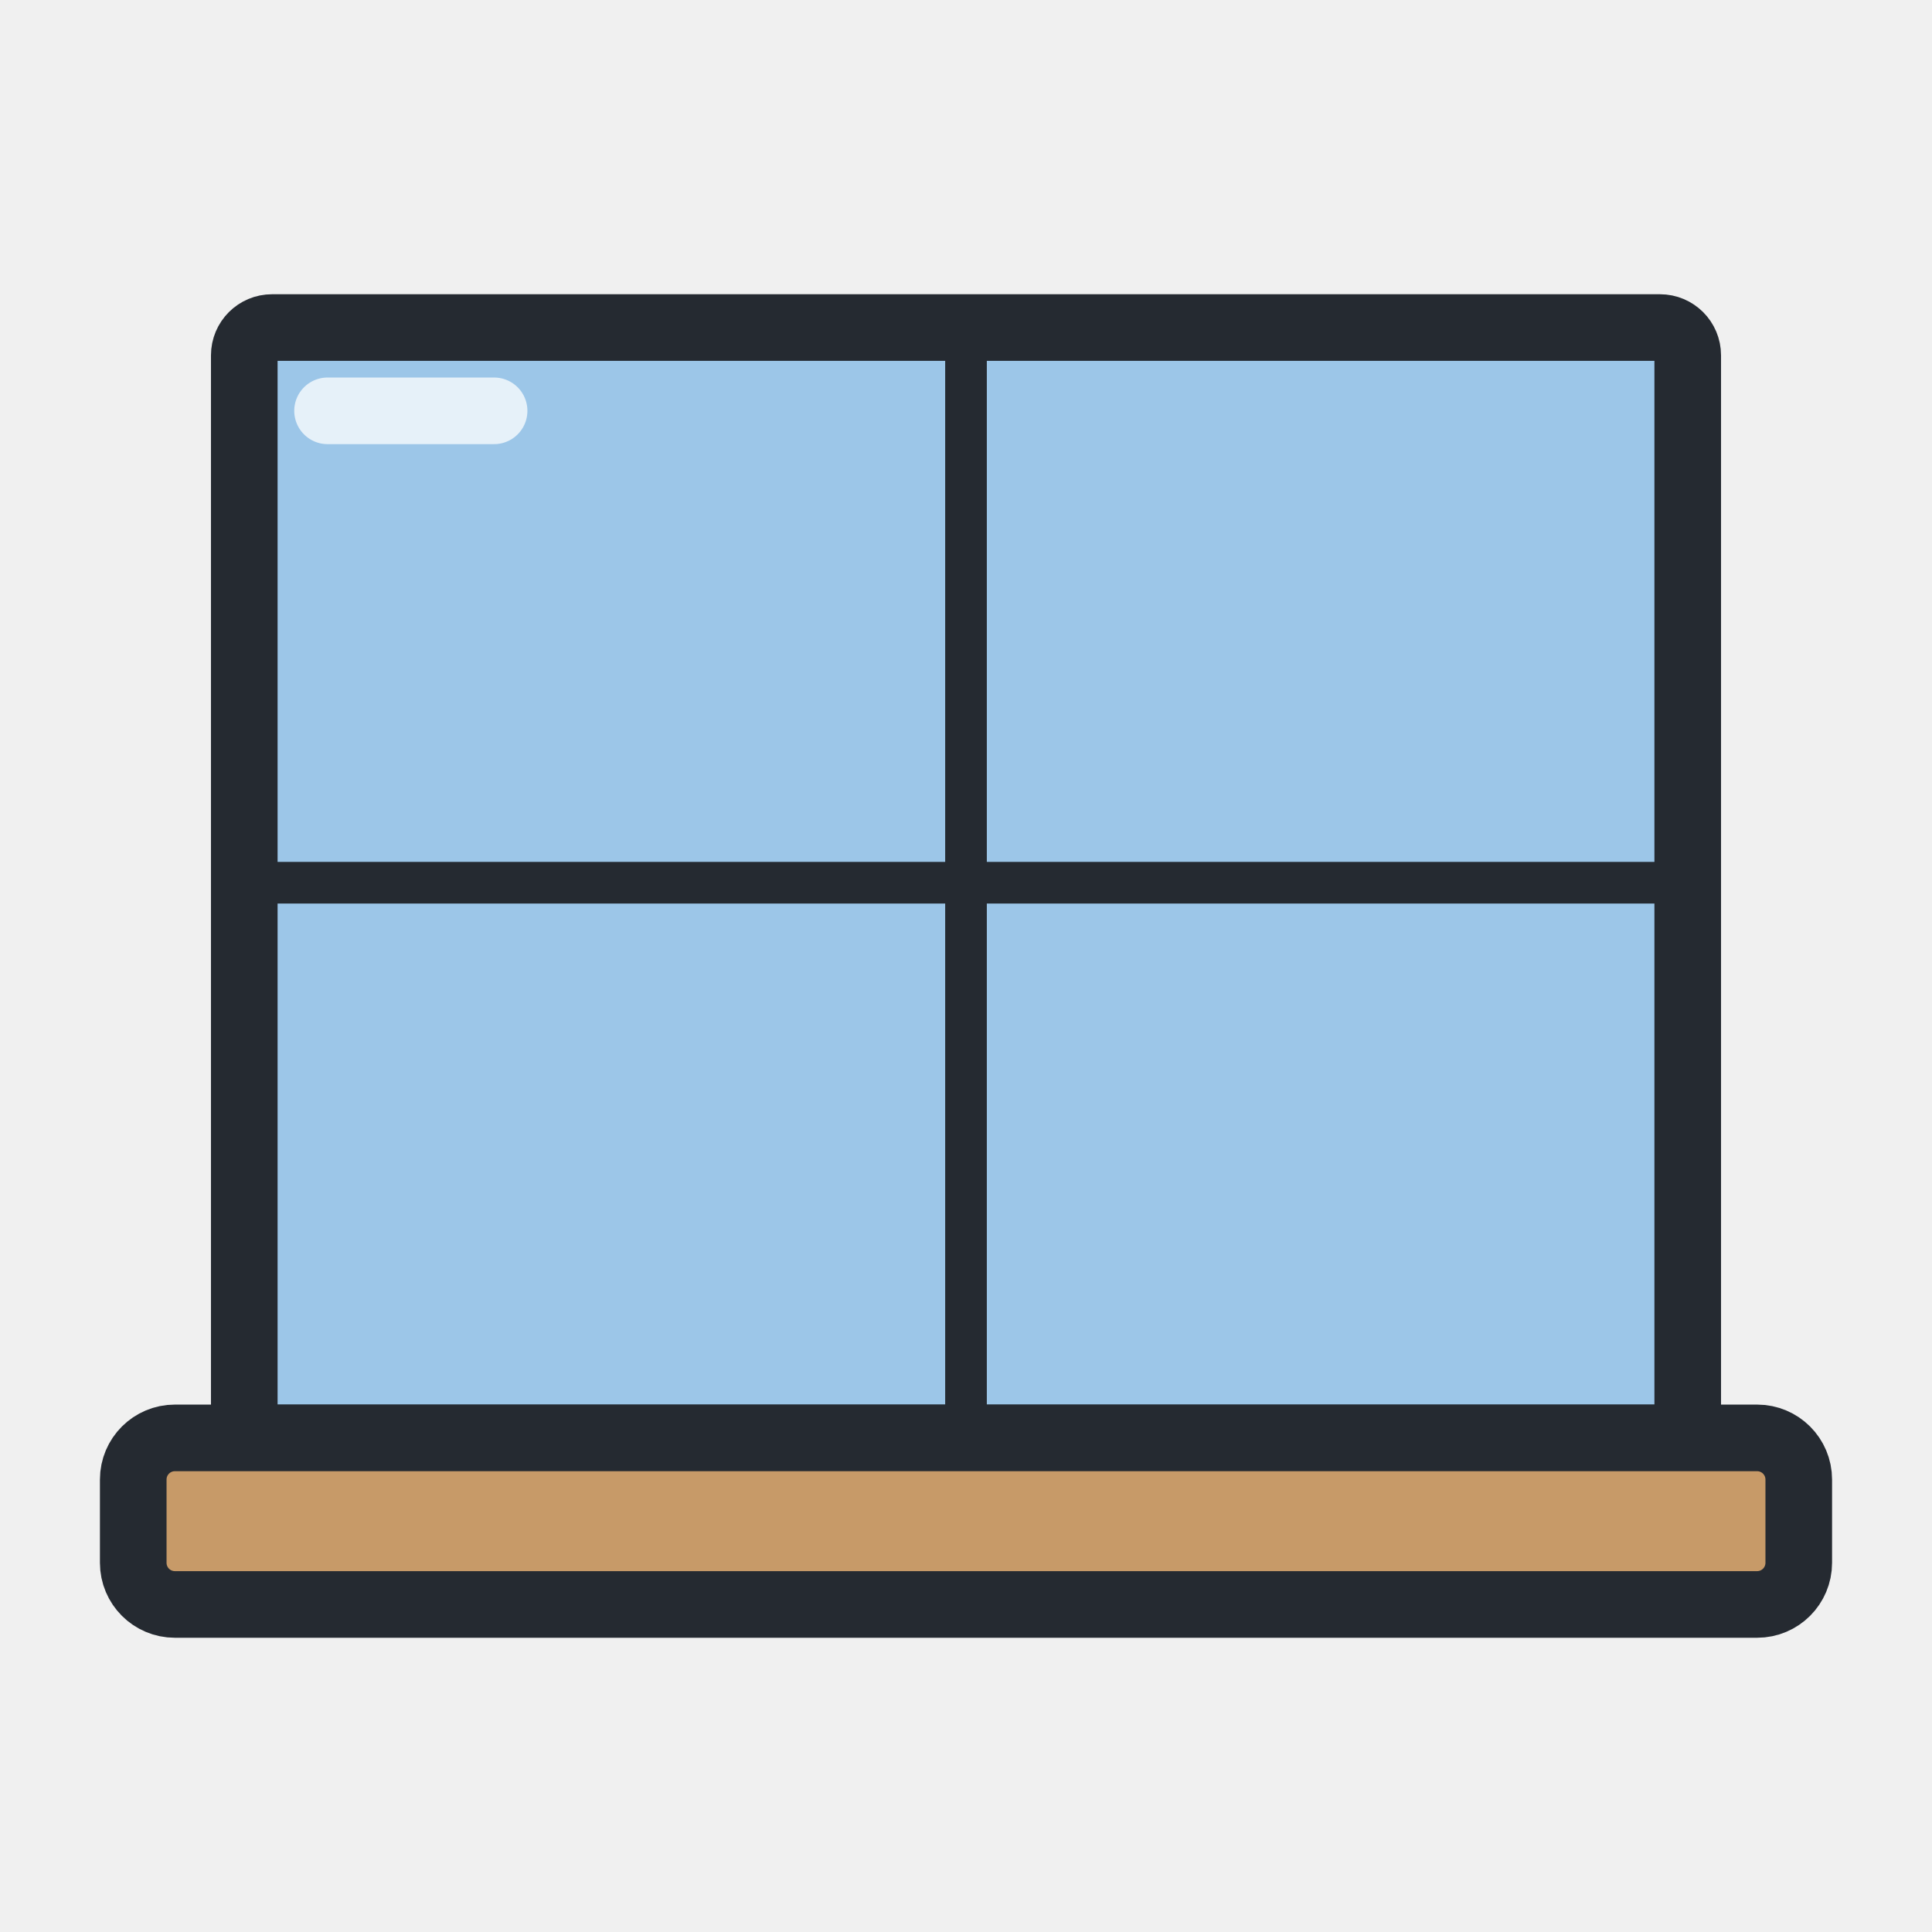
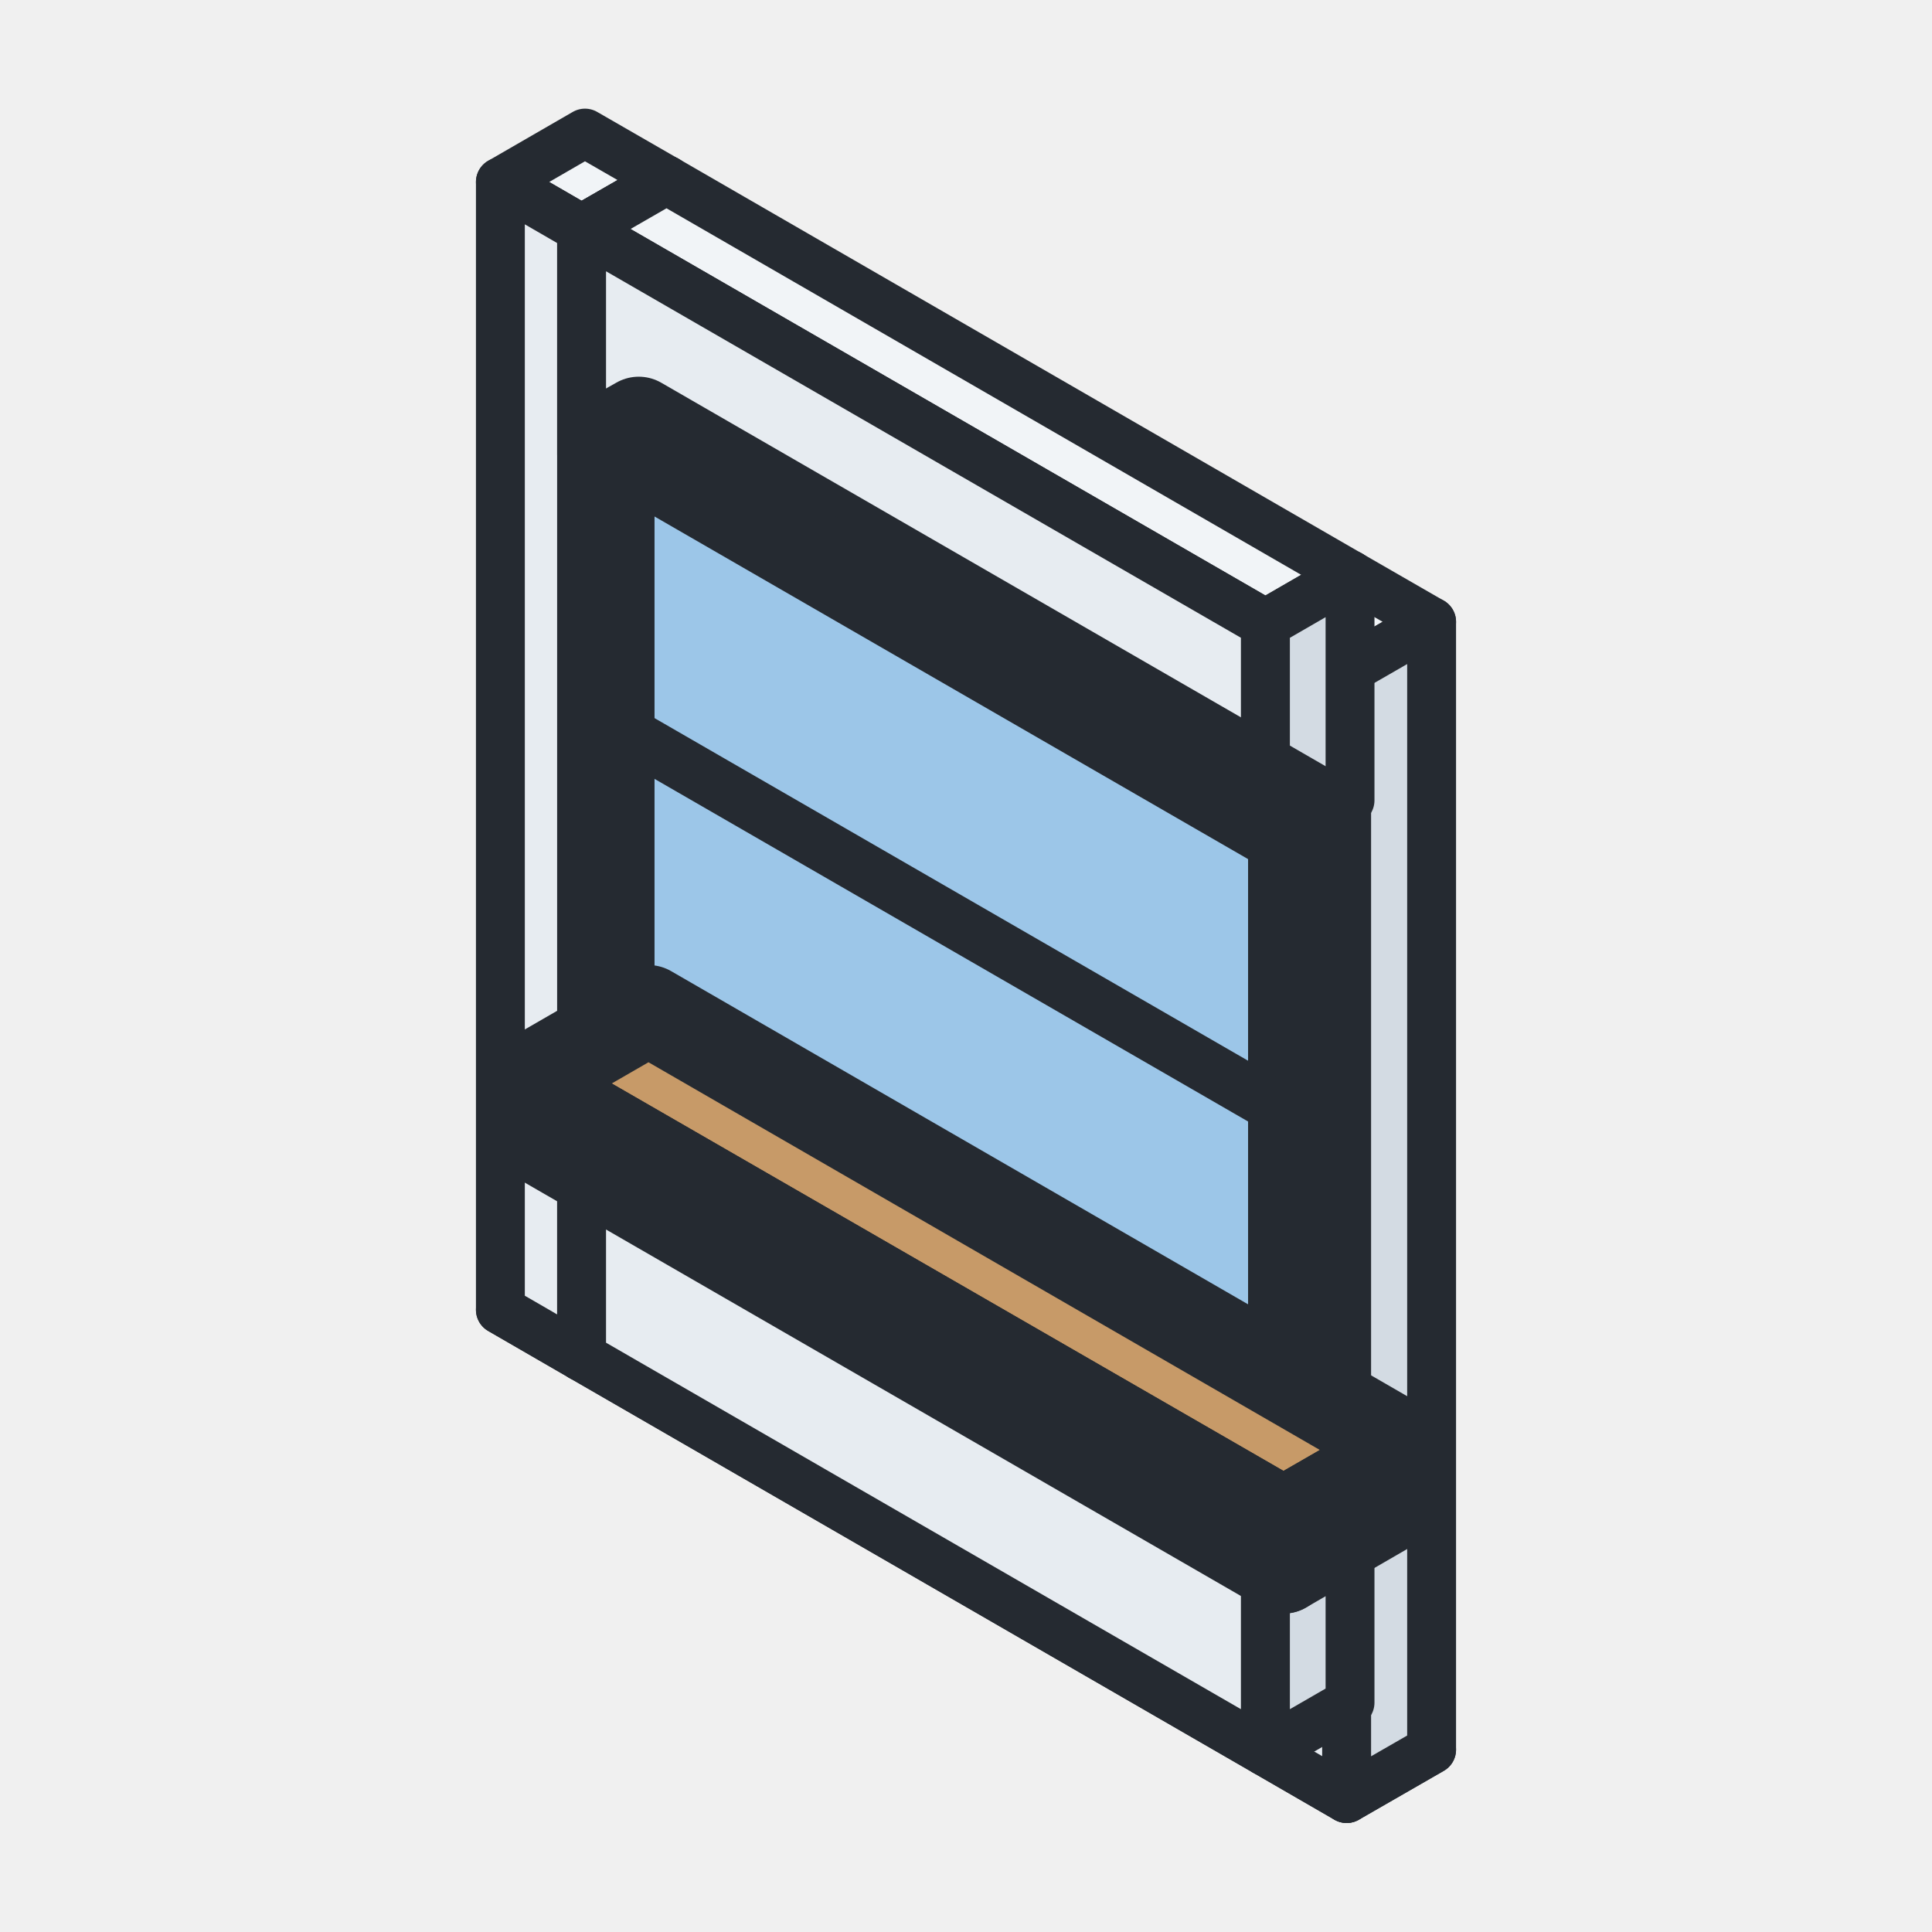
- <svg xmlns="http://www.w3.org/2000/svg" viewBox="-34.80 -31.80 69.60 69.60">
-   <rect x="-26.0" y="-20.0" width="52" height="40" rx="1" fill="#9CC6E8" stroke="#252A31" stroke-width="2.4" />
-   <rect x="-30.0" y="20.0" width="60" height="6" rx="1.5" fill="#C79A68" stroke="#252A31" stroke-width="2.4" />
-   <path d="M -26.0 0 L 26.0 0" stroke="#252A31" stroke-width="1.5" />
-   <path d="M 0 -20.0 L 0 20.0" stroke="#252A31" stroke-width="1.5" />
-   <path d="M -23.0 -17.0 L -17.0 -17.0" stroke="#FFFFFF" stroke-width="2.4" opacity="0.75" stroke-linecap="round" />
+ <svg xmlns="http://www.w3.org/2000/svg" viewBox="-15.56 -33.54 51.39 51.39">
+   <polygon points="0.00,0.00 22.52,13.00 20.26,14.30 -2.25,1.30" fill="#C79A68" stroke="#252A31" stroke-width="1.3" stroke-linejoin="round" />
+   <polygon points="-2.25,-28.70 -0.09,-27.45 2.17,-28.75 0.00,-30.00" fill="#F1F4F7" stroke="#252A31" stroke-width="1.3" stroke-linejoin="round" />
+   <polygon points="-2.25,1.30 -0.09,2.55 -0.09,-27.45 -2.25,-28.70" fill="#E7ECF1" stroke="#252A31" stroke-width="1.3" stroke-linejoin="round" />
+   <polygon points="-0.09,2.55 2.17,1.25 2.17,-28.75 -0.09,-27.45" fill="#D3DBE3" stroke="#252A31" stroke-width="1.3" stroke-linejoin="round" />
+   <polygon points="18.10,-16.95 20.26,-15.70 22.52,-17.00 20.35,-18.25" fill="#F1F4F7" stroke="#252A31" stroke-width="1.3" stroke-linejoin="round" />
+   <polygon points="18.10,13.05 20.26,14.30 20.26,-15.70 18.10,-16.95" fill="#E7ECF1" stroke="#252A31" stroke-width="1.3" stroke-linejoin="round" />
+   <polygon points="20.26,14.30 22.52,13.00 22.52,-17.00 20.26,-15.70" fill="#D3DBE3" stroke="#252A31" stroke-width="1.3" stroke-linejoin="round" />
+   <polygon points="-0.09,-4.45 18.10,6.05 20.35,4.75 2.17,-5.75" fill="#F1F4F7" stroke="#252A31" stroke-width="1.3" stroke-linejoin="round" />
+   <polygon points="-0.09,2.55 18.10,13.05 18.10,6.05 -0.09,-4.45" fill="#E7ECF1" stroke="#252A31" stroke-width="1.3" stroke-linejoin="round" />
+   <polygon points="18.10,13.05 20.35,11.75 20.35,4.75 18.10,6.05" fill="#D3DBE3" stroke="#252A31" stroke-width="1.3" stroke-linejoin="round" />
+   <polygon points="-0.09,-27.45 18.10,-16.95 20.35,-18.25 2.17,-28.75" fill="#F1F4F7" stroke="#252A31" stroke-width="1.3" stroke-linejoin="round" />
+   <polygon points="-0.09,-21.45 18.10,-10.95 18.10,-16.95 -0.09,-27.45" fill="#E7ECF1" stroke="#252A31" stroke-width="1.3" stroke-linejoin="round" />
+   <polygon points="18.10,-10.95 20.35,-12.25 20.35,-18.25 18.10,-16.95" fill="#D3DBE3" stroke="#252A31" stroke-width="1.3" stroke-linejoin="round" />
+   <polygon points="0.65,-21.88 18.84,-11.38 19.62,-11.82 1.43,-22.32" fill="#EEF1F5" stroke="#252A31" stroke-width="2.4" stroke-linejoin="round" />
+   <polygon points="0.65,-4.88 18.84,5.62 18.84,-11.38 0.65,-21.88" fill="#9CC6E8" stroke="#252A31" stroke-width="2.4" stroke-linejoin="round" />
+   <polygon points="18.84,5.62 19.62,5.18 19.62,-11.82 18.84,-11.38" fill="#7DAFD9" stroke="#252A31" stroke-width="2.4" stroke-linejoin="round" />
+   <line x1="1.47" y1="-13.85" x2="19.66" y2="-3.35" stroke="#252A31" stroke-width="1.4" stroke-linecap="round" />
+   <polygon points="-1.69,-4.72 18.58,6.97 21.95,5.03 1.69,-6.67" fill="#C79A68" stroke="#252A31" stroke-width="2.4" stroke-linejoin="round" />
+   <polygon points="-1.69,-3.52 18.58,8.18 18.58,6.97 -1.69,-4.72" fill="#A87C4E" stroke="#252A31" stroke-width="2.4" stroke-linejoin="round" />
+   <polygon points="18.58,8.18 21.95,6.23 21.95,5.03 18.58,6.97" fill="#A87C4E" stroke="#252A31" stroke-width="2.4" stroke-linejoin="round" />
</svg>
